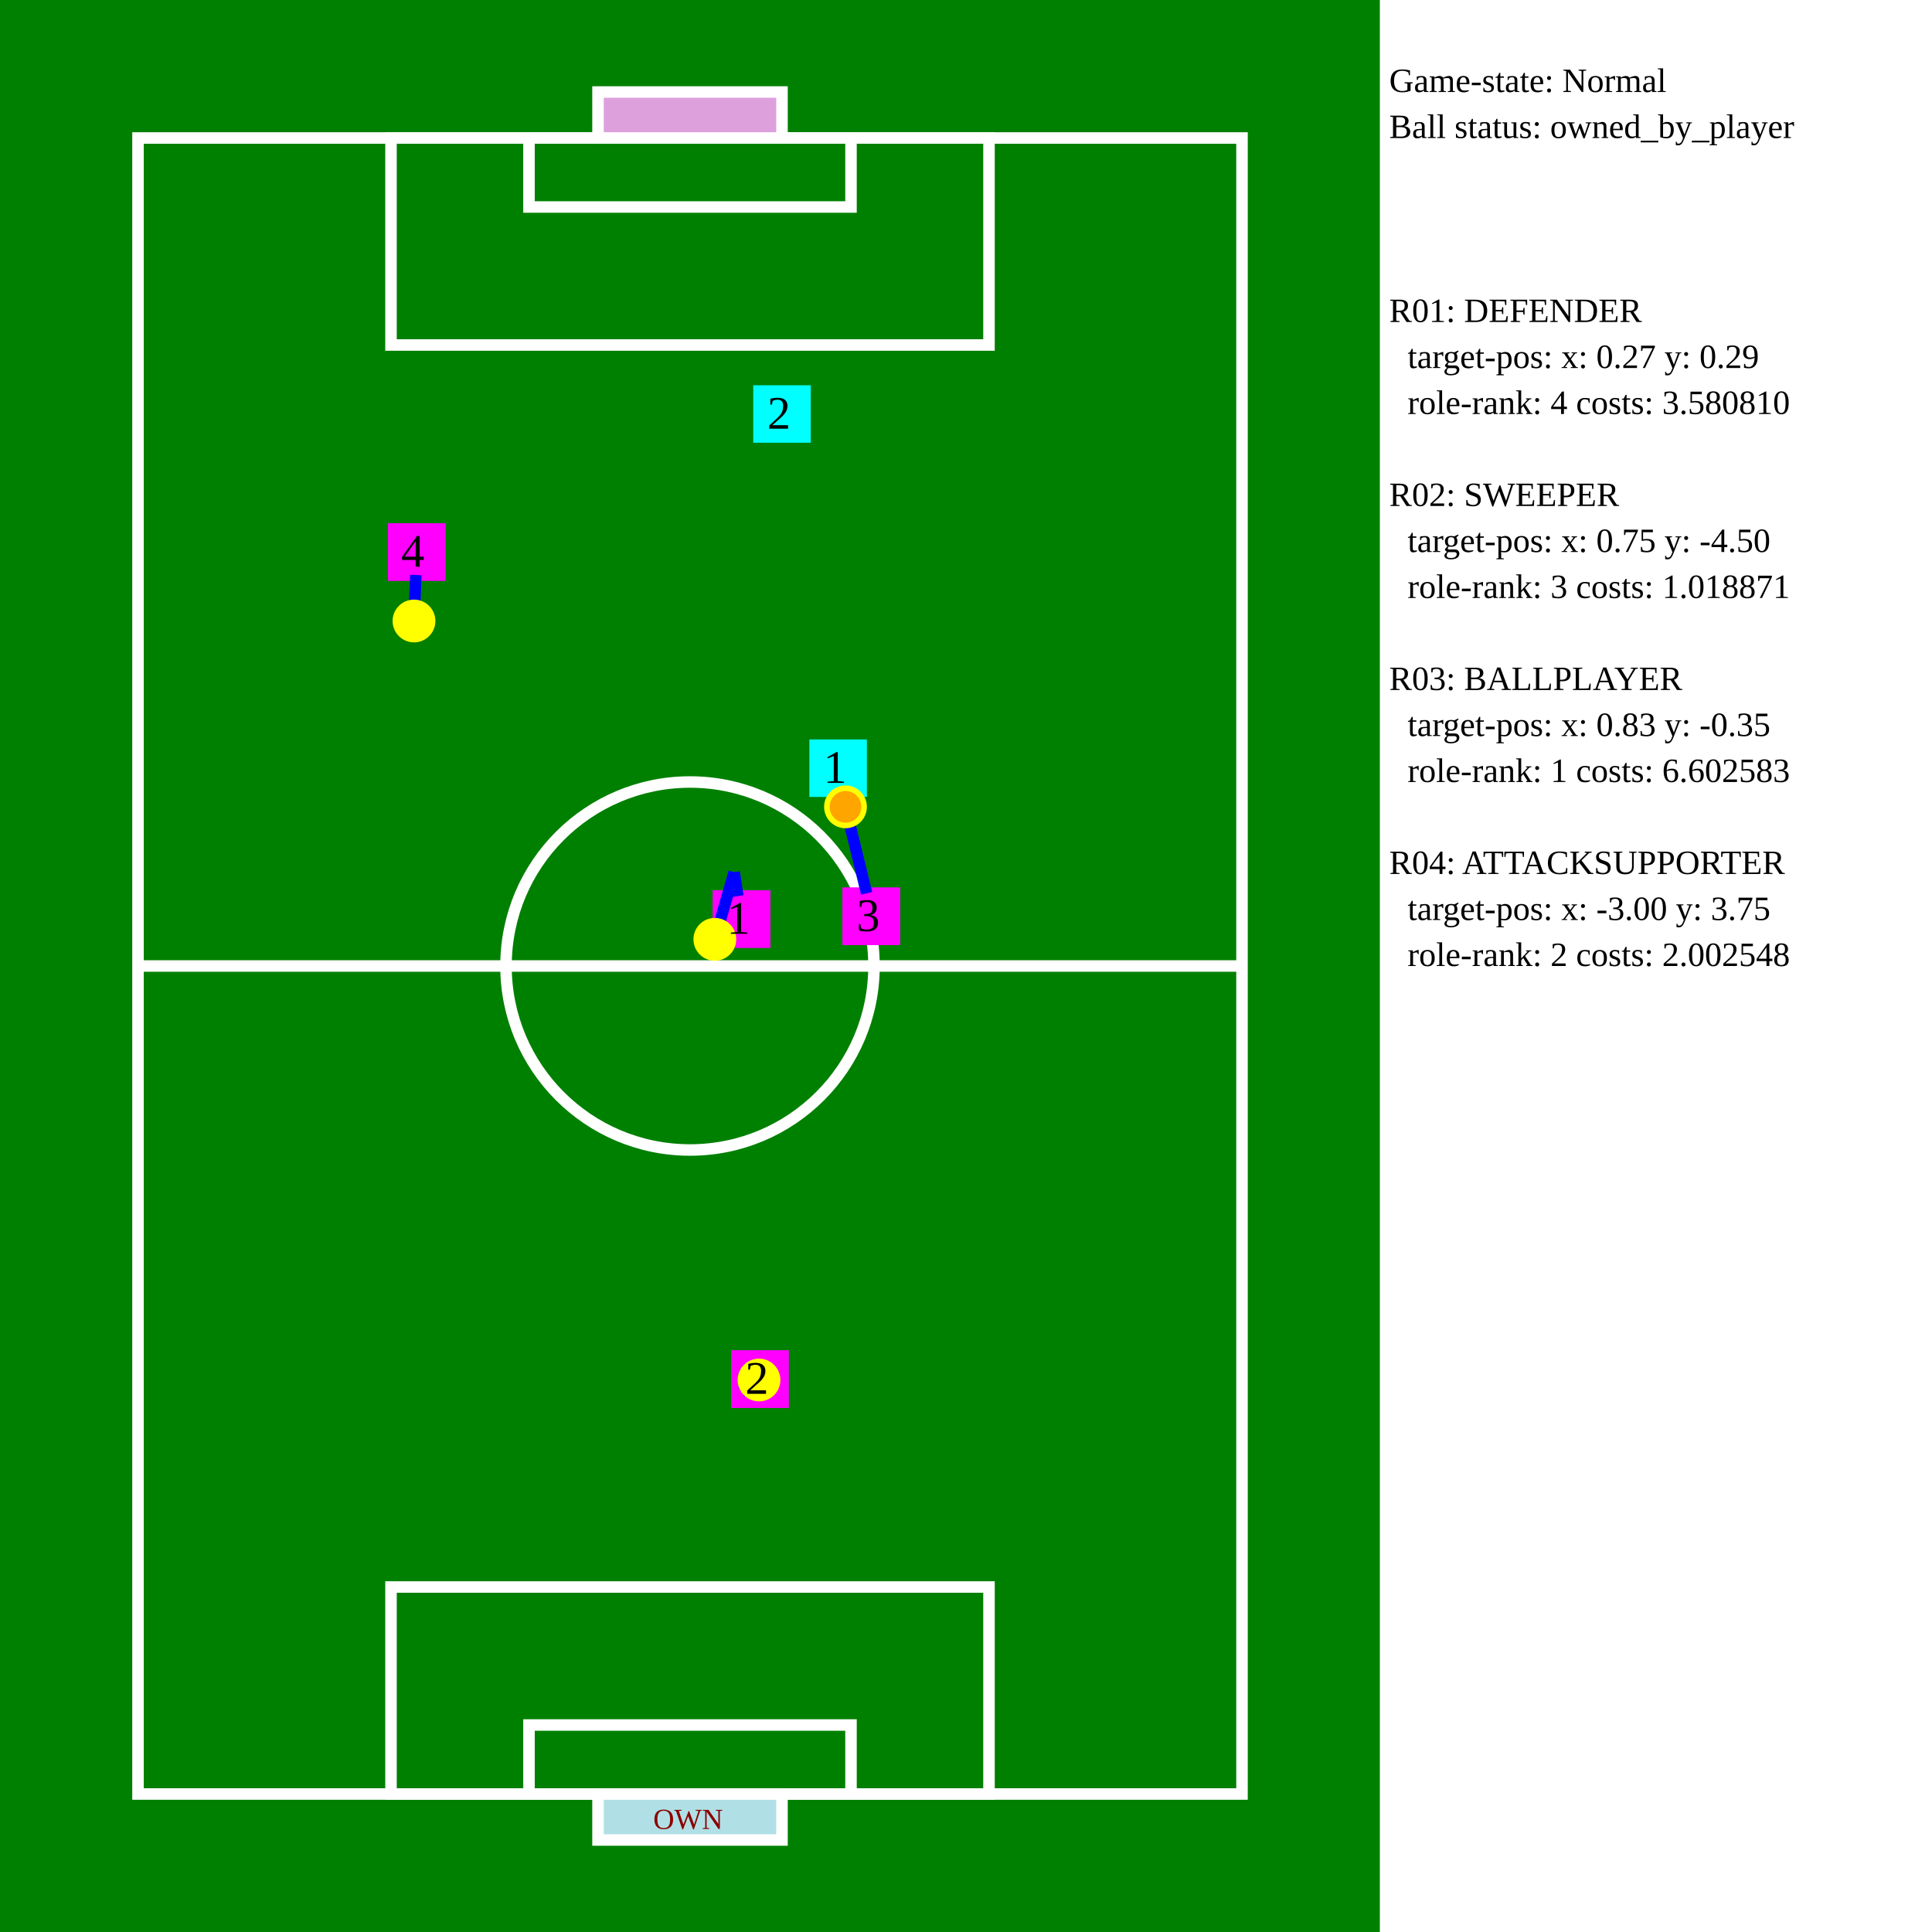
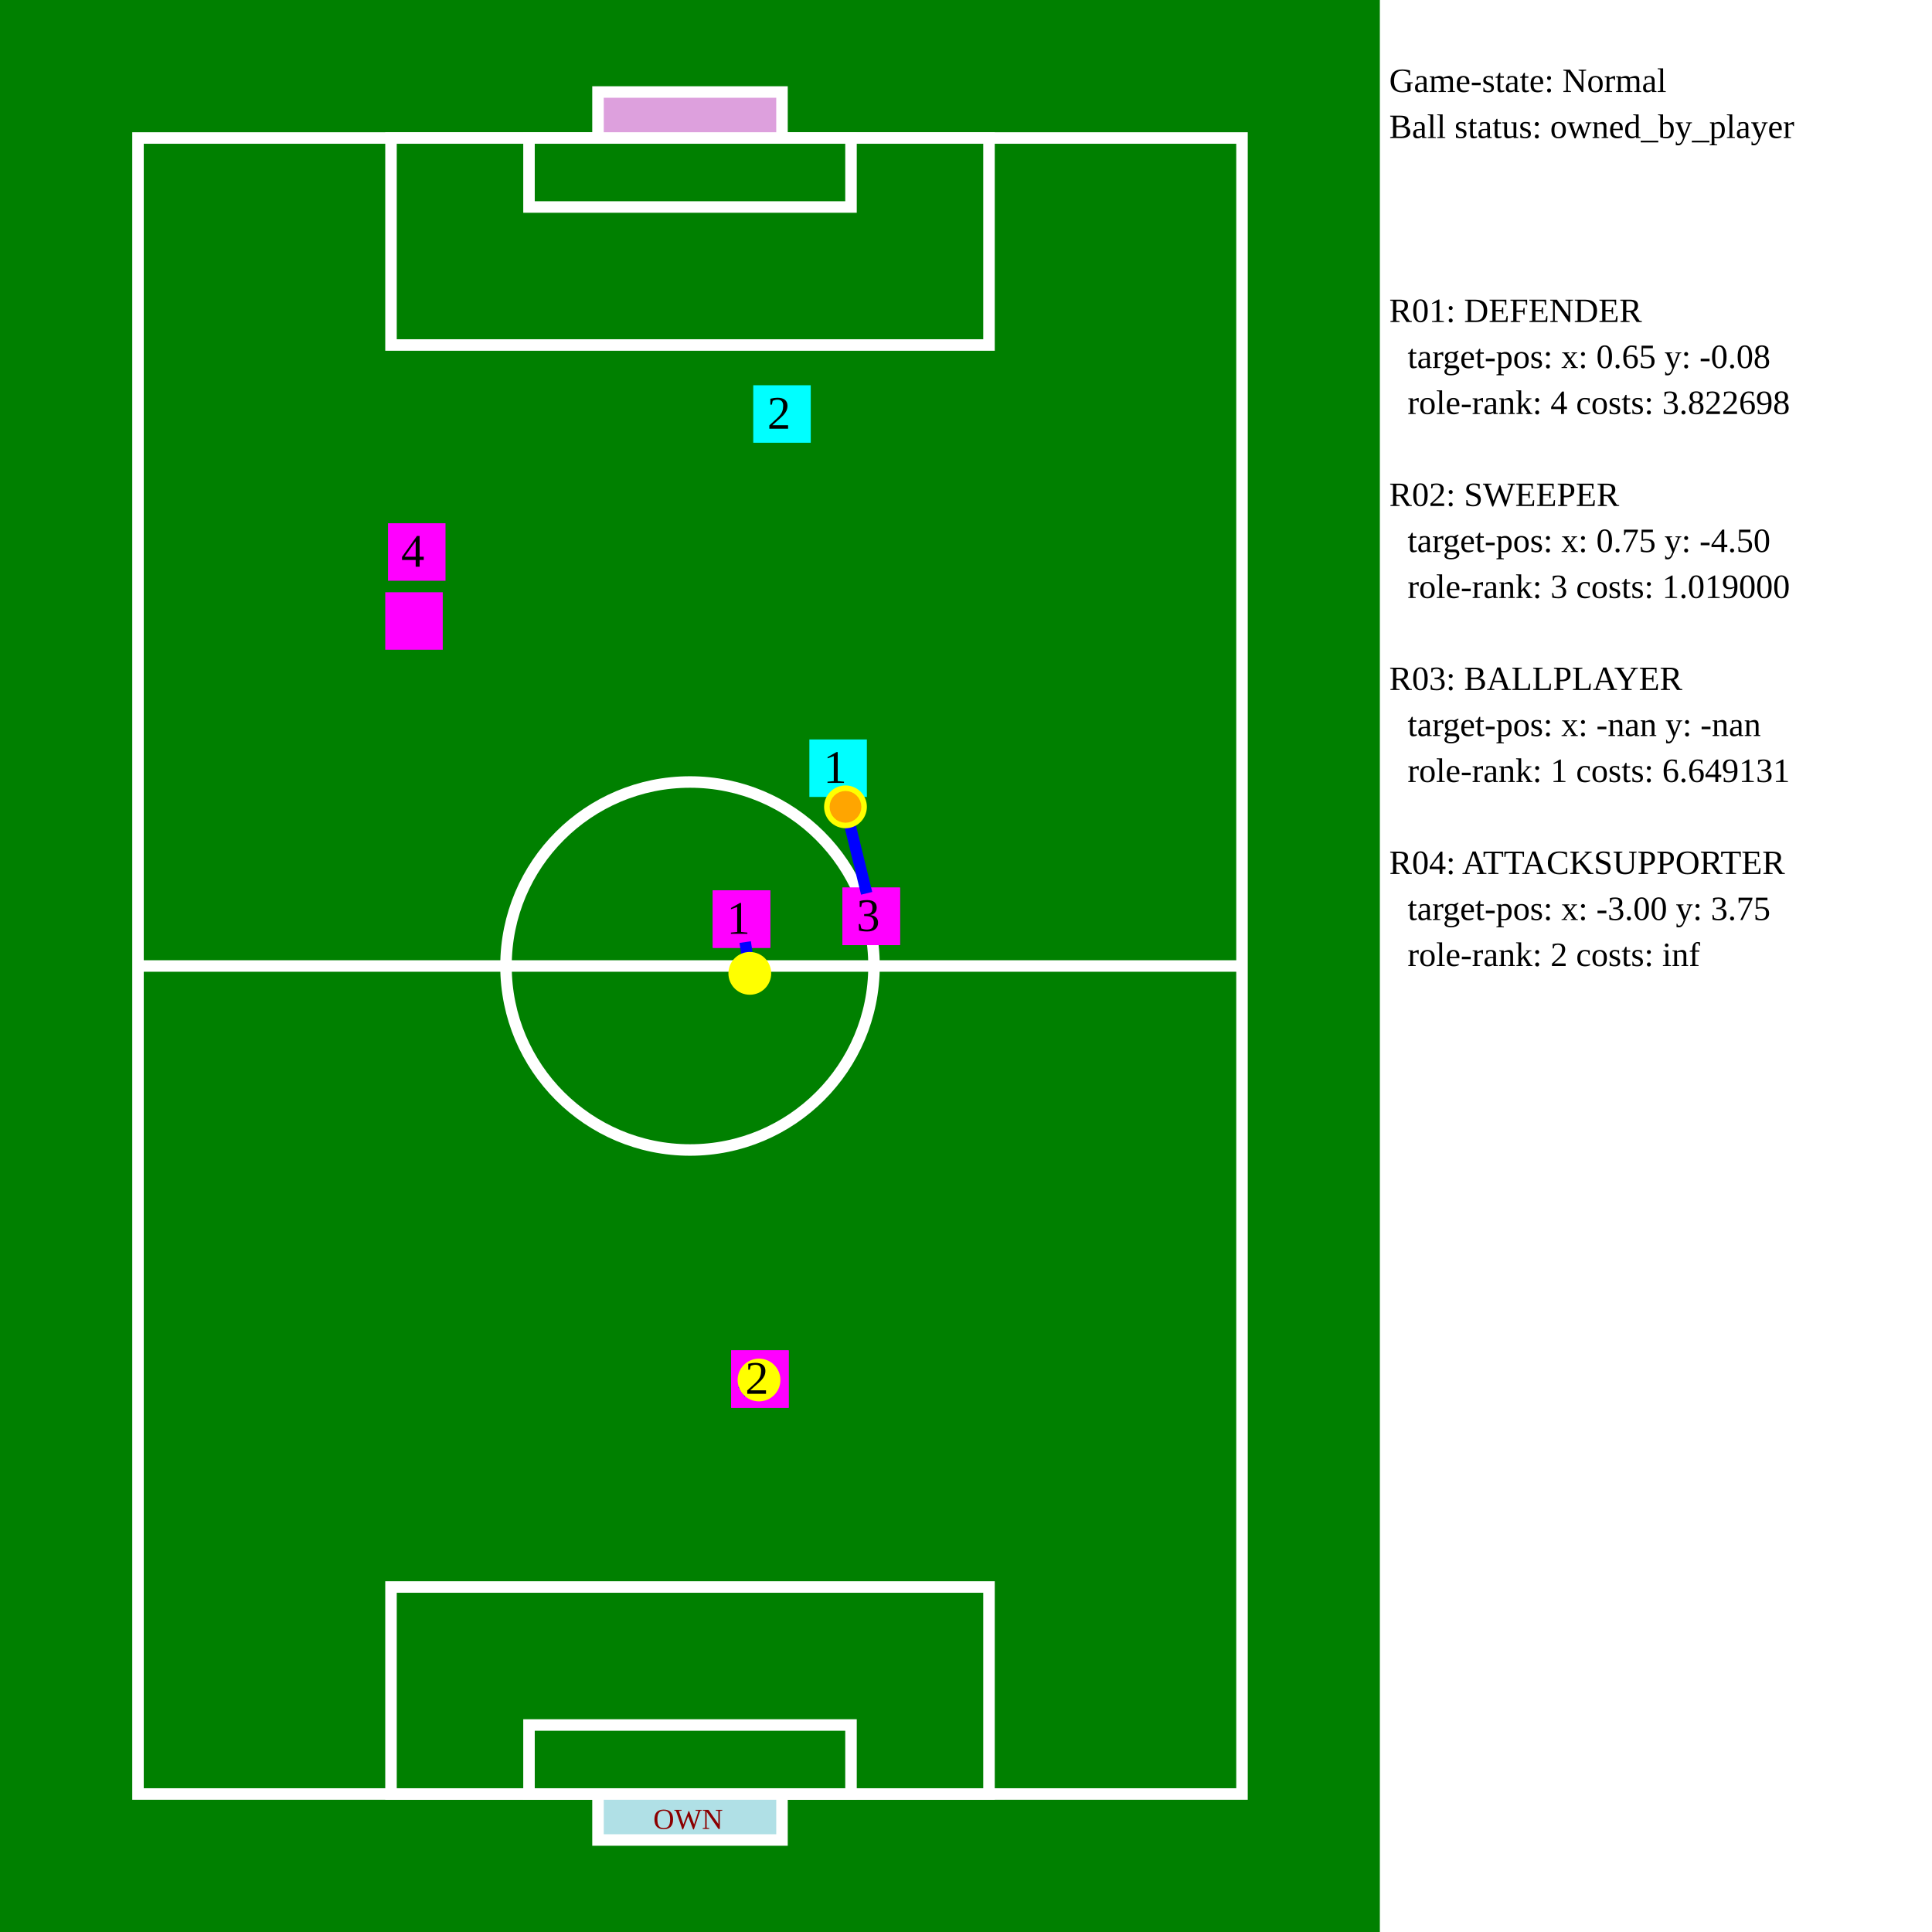
<svg xmlns="http://www.w3.org/2000/svg" width="21.00cm" height="21.00cm" version="1.1">
  <rect x="0cm" y="0cm" width="15.00cm" height="21.00cm" fill="green" stroke-width="0.02cm" />
  <rect x="15.00cm" y="0cm" width="6.00cm" height="21.00cm" fill="white" stroke-width="0.02cm" />
  <text x="15.10cm" y="1.00cm" font-size="14" font-weight-absolute="bold" fill="black">Game-state: Normal</text>
  <text x="15.10cm" y="1.50cm" font-size="14" font-weight-absolute="bold" fill="black">Ball status: owned_by_player</text>
  <text x="15.10cm" y="3.50cm" font-size="14" font-weight-absolute="bold" fill="black">R01: DEFENDER</text>
-   <text x="15.30cm" y="4.00cm" font-size="14" font-weight-absolute="bold" fill="black">target-pos: x: 0.27 y: 0.29</text>
-   <text x="15.30cm" y="4.50cm" font-size="14" font-weight-absolute="bold" fill="black">role-rank: 4 costs: 3.580810</text>
+   <text x="15.30cm" y="4.00cm" font-size="14" font-weight-absolute="bold" fill="black">target-pos: x: 0.65 y: -0.08</text>
+   <text x="15.30cm" y="4.50cm" font-size="14" font-weight-absolute="bold" fill="black">role-rank: 4 costs: 3.822698</text>
  <text x="15.10cm" y="5.50cm" font-size="14" font-weight-absolute="bold" fill="black">R02: SWEEPER</text>
  <text x="15.30cm" y="6.00cm" font-size="14" font-weight-absolute="bold" fill="black">target-pos: x: 0.75 y: -4.50</text>
-   <text x="15.30cm" y="6.50cm" font-size="14" font-weight-absolute="bold" fill="black">role-rank: 3 costs: 1.018871</text>
+   <text x="15.30cm" y="6.50cm" font-size="14" font-weight-absolute="bold" fill="black">role-rank: 3 costs: 1.019000</text>
  <text x="15.10cm" y="7.50cm" font-size="14" font-weight-absolute="bold" fill="black">R03: BALLPLAYER</text>
-   <text x="15.30cm" y="8.00cm" font-size="14" font-weight-absolute="bold" fill="black">target-pos: x: 0.83 y: -0.35</text>
-   <text x="15.30cm" y="8.50cm" font-size="14" font-weight-absolute="bold" fill="black">role-rank: 1 costs: 6.602583</text>
+   <text x="15.30cm" y="8.00cm" font-size="14" font-weight-absolute="bold" fill="black">target-pos: x: -nan y: -nan</text>
+   <text x="15.30cm" y="8.50cm" font-size="14" font-weight-absolute="bold" fill="black">role-rank: 1 costs: 6.649131</text>
  <text x="15.10cm" y="9.50cm" font-size="14" font-weight-absolute="bold" fill="black">R04: ATTACKSUPPORTER</text>
  <text x="15.30cm" y="10.00cm" font-size="14" font-weight-absolute="bold" fill="black">target-pos: x: -3.00 y: 3.75</text>
-   <text x="15.30cm" y="10.50cm" font-size="14" font-weight-absolute="bold" fill="black">role-rank: 2 costs: 2.002548</text>
+   <text x="15.30cm" y="10.50cm" font-size="14" font-weight-absolute="bold" fill="black">role-rank: 2 costs: inf</text>
  <rect x="1.50cm" y="1.50cm" width="12.00cm" height="18.00cm" fill="none" stroke="white" stroke-width="0.125cm" />
  <line x1="1.50cm" y1="10.50cm" x2="13.50cm" y2="10.50cm" stroke-width="0.125cm" stroke="white" />
  <circle cx="7.50cm" cy="10.50cm" r="2.00cm" fill="none" stroke="white" stroke-width="0.125cm" />
  <rect x="4.25cm" y="1.50cm" width="6.50cm" height="2.25cm" fill="green" stroke="white" stroke-width="0.125cm" />
  <rect x="4.25cm" y="17.25cm" width="6.50cm" height="2.25cm" fill="green" stroke="white" stroke-width="0.125cm" />
  <rect x="5.75cm" y="1.50cm" width="3.50cm" height="0.75cm" fill="green" stroke="white" stroke-width="0.125cm" />
  <rect x="5.75cm" y="18.75cm" width="3.50cm" height="0.75cm" fill="green" stroke="white" stroke-width="0.125cm" />
  <rect x="6.50cm" y="1.00cm" width="2.00cm" height="0.50cm" fill="plum" stroke="white" stroke-width="0.125cm" />
  <rect x="6.50cm" y="19.50cm" width="2.00cm" height="0.50cm" fill="powderblue" stroke="white" stroke-width="0.125cm" />
  <text x="7.10cm" y="19.88cm" fill="darkred">OWN</text>
  <rect x="8.86cm" y="8.10cm" width="0.50cm" height="0.50cm" fill="cyan" stroke="cyan" stroke-width="0.125cm" />
  <text x="8.95cm" y="8.51cm" font-size="large" font-weight-absolute="bold" fill="black">1</text>
  <rect x="8.25cm" y="4.25cm" width="0.50cm" height="0.50cm" fill="cyan" stroke="cyan" stroke-width="0.125cm" />
  <text x="8.34cm" y="4.66cm" font-size="large" font-weight-absolute="bold" fill="black">2</text>
  <rect x="7.81cm" y="9.74cm" width="0.50cm" height="0.50cm" fill="magenta" stroke="magenta" stroke-width="0.125cm" />
  <rect x="8.01cm" y="14.74cm" width="0.50cm" height="0.50cm" fill="magenta" stroke="magenta" stroke-width="0.125cm" />
  <rect x="9.22cm" y="9.71cm" width="0.50cm" height="0.50cm" fill="magenta" stroke="magenta" stroke-width="0.125cm" />
  <rect x="4.28cm" y="5.75cm" width="0.50cm" height="0.50cm" fill="magenta" stroke="magenta" stroke-width="0.125cm" />
  <rect x="7.81cm" y="9.74cm" width="0.50cm" height="0.50cm" fill="magenta" stroke="magenta" stroke-width="0.125cm" />
-   <line x1="8.02cm" y1="9.74cm" x2="7.98cm" y2="9.48cm" stroke-width="0.125cm" stroke="blue" />
-   <line x1="7.98cm" y1="9.48cm" x2="7.77cm" y2="10.21cm" stroke-width="0.125cm" stroke="blue" />
-   <circle cx="7.77cm" cy="10.21cm" r="0.17cm" fill="yellow" stroke="yellow" stroke-width="0.125cm" />
+   <line x1="8.10cm" y1="10.24cm" x2="8.15cm" y2="10.58cm" stroke-width="0.125cm" stroke="blue" />
+   <circle cx="8.15cm" cy="10.58cm" r="0.17cm" fill="yellow" stroke="yellow" stroke-width="0.125cm" />
  <rect x="8.01cm" y="14.74cm" width="0.50cm" height="0.50cm" fill="magenta" stroke="magenta" stroke-width="0.125cm" />
  <line x1="8.06cm" y1="15.13cm" x2="8.25cm" y2="15.00cm" stroke-width="0.125cm" stroke="blue" />
  <circle cx="8.25cm" cy="15.00cm" r="0.17cm" fill="yellow" stroke="yellow" stroke-width="0.125cm" />
  <rect x="9.22cm" y="9.71cm" width="0.50cm" height="0.50cm" fill="magenta" stroke="magenta" stroke-width="0.125cm" />
  <line x1="9.42cm" y1="9.71cm" x2="9.19cm" y2="8.77cm" stroke-width="0.125cm" stroke="blue" />
  <circle cx="9.19cm" cy="8.77cm" r="0.17cm" fill="yellow" stroke="yellow" stroke-width="0.125cm" />
-   <rect x="4.28cm" y="5.75cm" width="0.50cm" height="0.50cm" fill="magenta" stroke="magenta" stroke-width="0.125cm" />
-   <line x1="4.52cm" y1="6.25cm" x2="4.50cm" y2="6.75cm" stroke-width="0.125cm" stroke="blue" />
-   <circle cx="4.50cm" cy="6.75cm" r="0.17cm" fill="yellow" stroke="yellow" stroke-width="0.125cm" />
+   <rect x="4.25cm" y="6.50cm" width="0.50cm" height="0.50cm" fill="magenta" stroke="magenta" stroke-width="0.125cm" />
  <text x="7.90cm" y="10.15cm" font-size="large" font-weight-absolute="bold" fill="black">1</text>
  <text x="8.10cm" y="15.15cm" font-size="large" font-weight-absolute="bold" fill="black">2</text>
  <text x="9.31cm" y="10.12cm" font-size="large" font-weight-absolute="bold" fill="black">3</text>
  <text x="4.36cm" y="6.16cm" font-size="large" font-weight-absolute="bold" fill="black">4</text>
  <circle cx="9.19cm" cy="8.77cm" r="0.11cm" fill="orange" stroke="orange" stroke-width="0.125cm" />
</svg>
